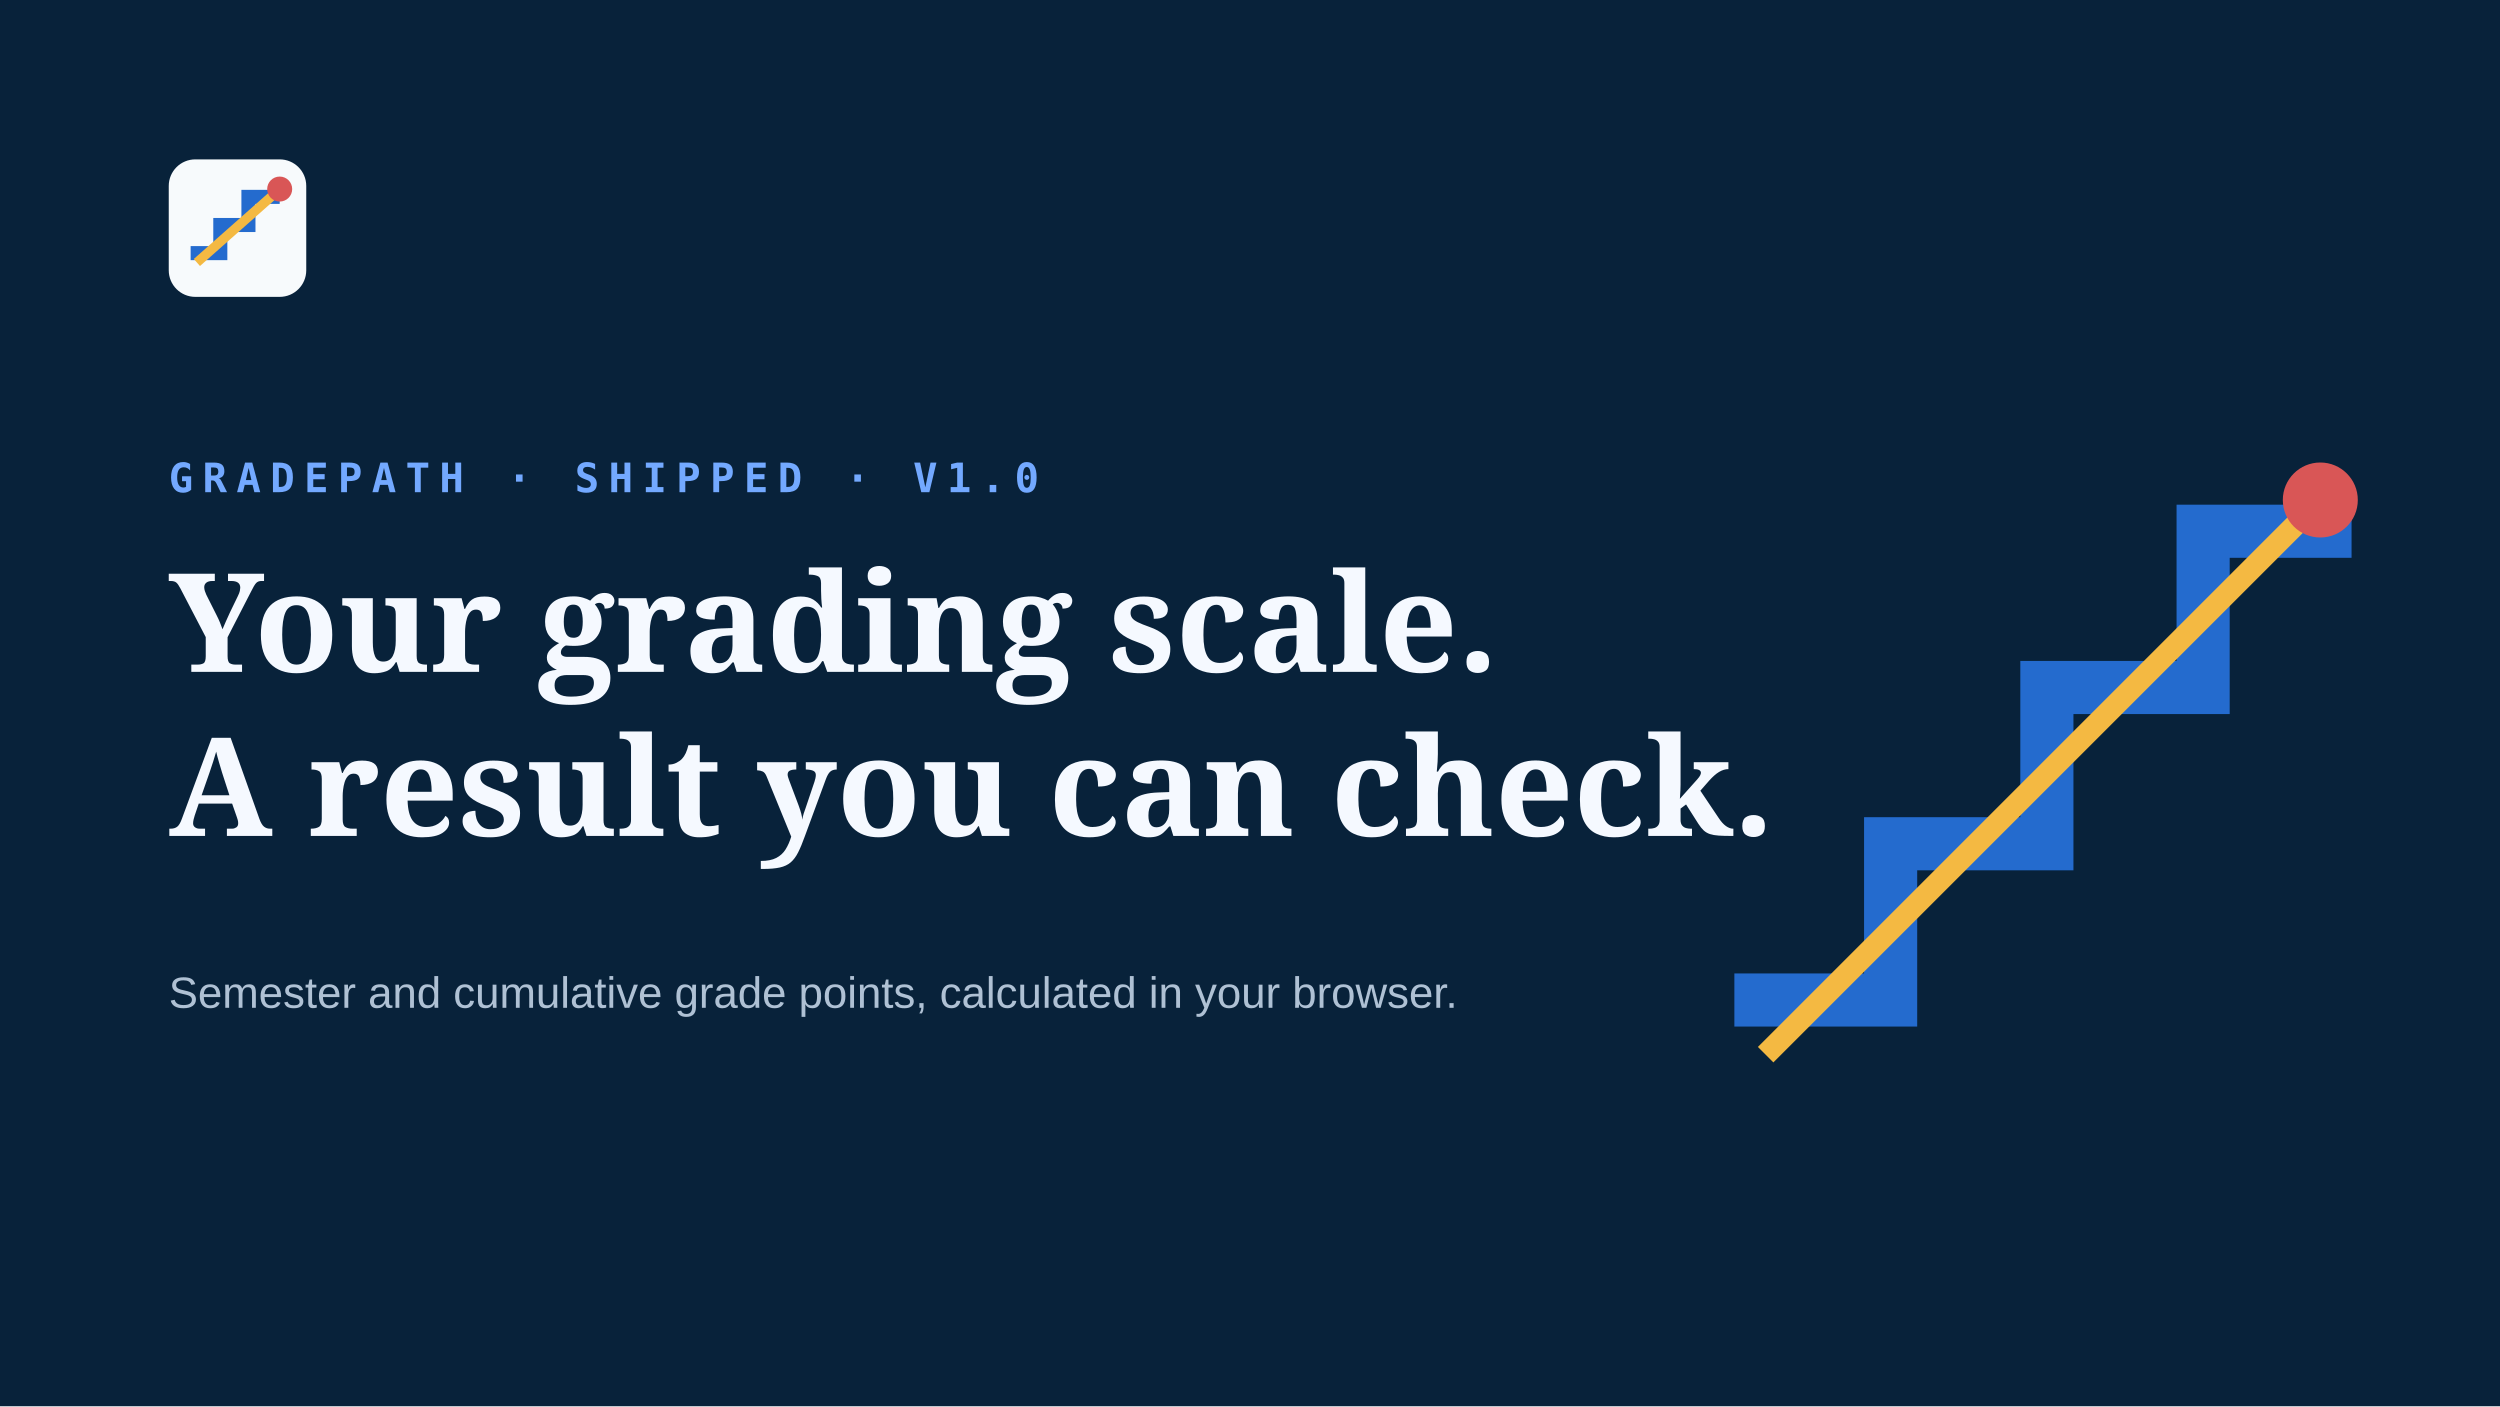
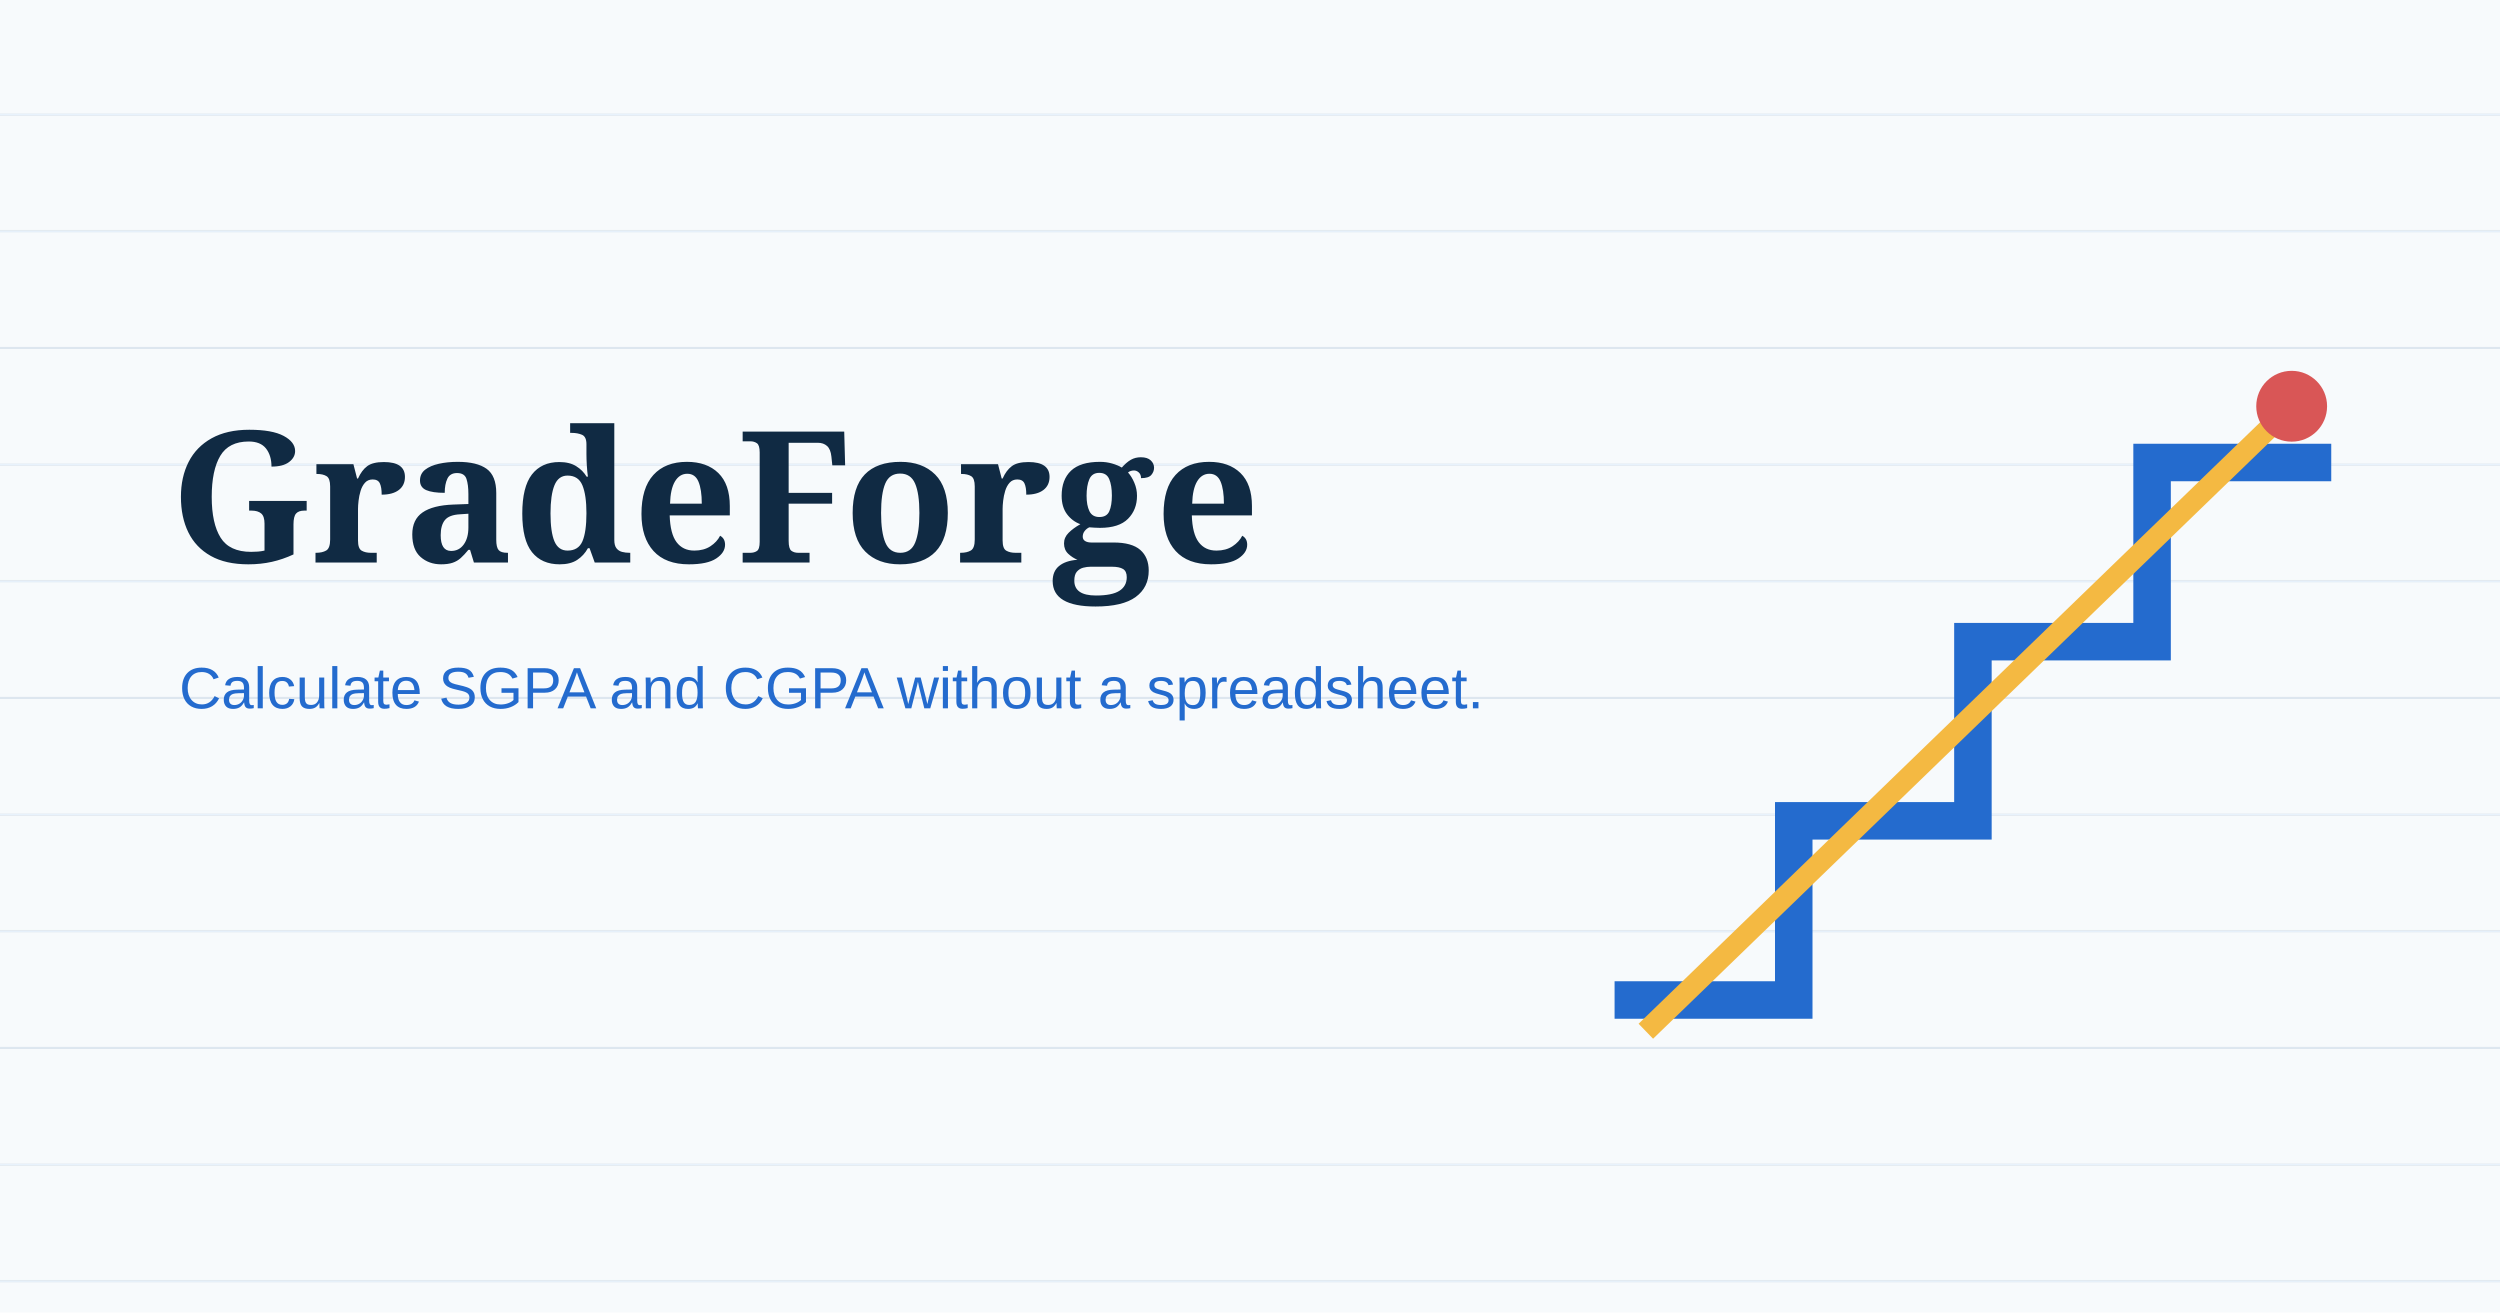
- <svg xmlns="http://www.w3.org/2000/svg" viewBox="0 0 1600 900" role="img" aria-labelledby="title desc">
-   <rect width="1600" height="900" fill="#08223a" />
-   <g transform="translate(108 102)">
-     <rect width="88" height="88" rx="17" fill="#f7fafc" />
-     <path d="M14 60h19V42h18V24h20" fill="none" stroke="#246bce" stroke-width="9" />
-     <path d="M18 66 70 20" stroke="#f4b942" stroke-width="6" />
-     <circle cx="71" cy="19" r="8" fill="#d95656" />
-   </g>
-   <text x="108" y="315" fill="#73a9ff" font-family="ui-monospace, monospace" font-size="26" font-weight="700" letter-spacing="6">GRADEPATH · SHIPPED · V1.0</text>
-   <text x="108" y="430" fill="#f5f9ff" font-family="Georgia, serif" font-size="88" font-weight="700">Your grading scale.</text>
-   <text x="108" y="535" fill="#f5f9ff" font-family="Georgia, serif" font-size="88" font-weight="700">A result you can check.</text>
-   <text x="108" y="645" fill="#afc1d4" font-family="Arial, sans-serif" font-size="28">Semester and cumulative grade points, calculated in your browser.</text>
-   <path d="M1110 640h100V540h100V440h100V340h95" fill="none" stroke="#246bce" stroke-width="34" />
-   <path d="m1130 675 355-355" stroke="#f4b942" stroke-width="14" />
-   <circle cx="1485" cy="320" r="24" fill="#d95656" />
+ <svg xmlns="http://www.w3.org/2000/svg" viewBox="0 0 1200 630" role="img" aria-labelledby="title desc">
+   <defs>
+     <pattern id="rule" width="1200" height="56" patternUnits="userSpaceOnUse">
+       <path d="M0 55h1200" stroke="#CAD8E5" />
+     </pattern>
+   </defs>
+   <rect width="1200" height="630" fill="#F7FAFC" />
+   <rect width="1200" height="630" fill="url(#rule)" opacity=".6" />
+   <text x="82" y="270" fill="#102A43" font-family="Georgia,serif" font-size="88" font-weight="700">GradeForge</text>
+   <text x="86" y="340" fill="#246BCE" font-family="Arial,sans-serif" font-size="28">Calculate SGPA and CGPA without a spreadsheet.</text>
+   <path d="M775 480h86v-86h86v-86h86v-86h86" fill="none" stroke="#246BCE" stroke-width="18" />
+   <path d="m790 495 310-300" stroke="#F4B942" stroke-width="10" />
+   <circle cx="1100" cy="195" r="17" fill="#D95656" />
</svg>
